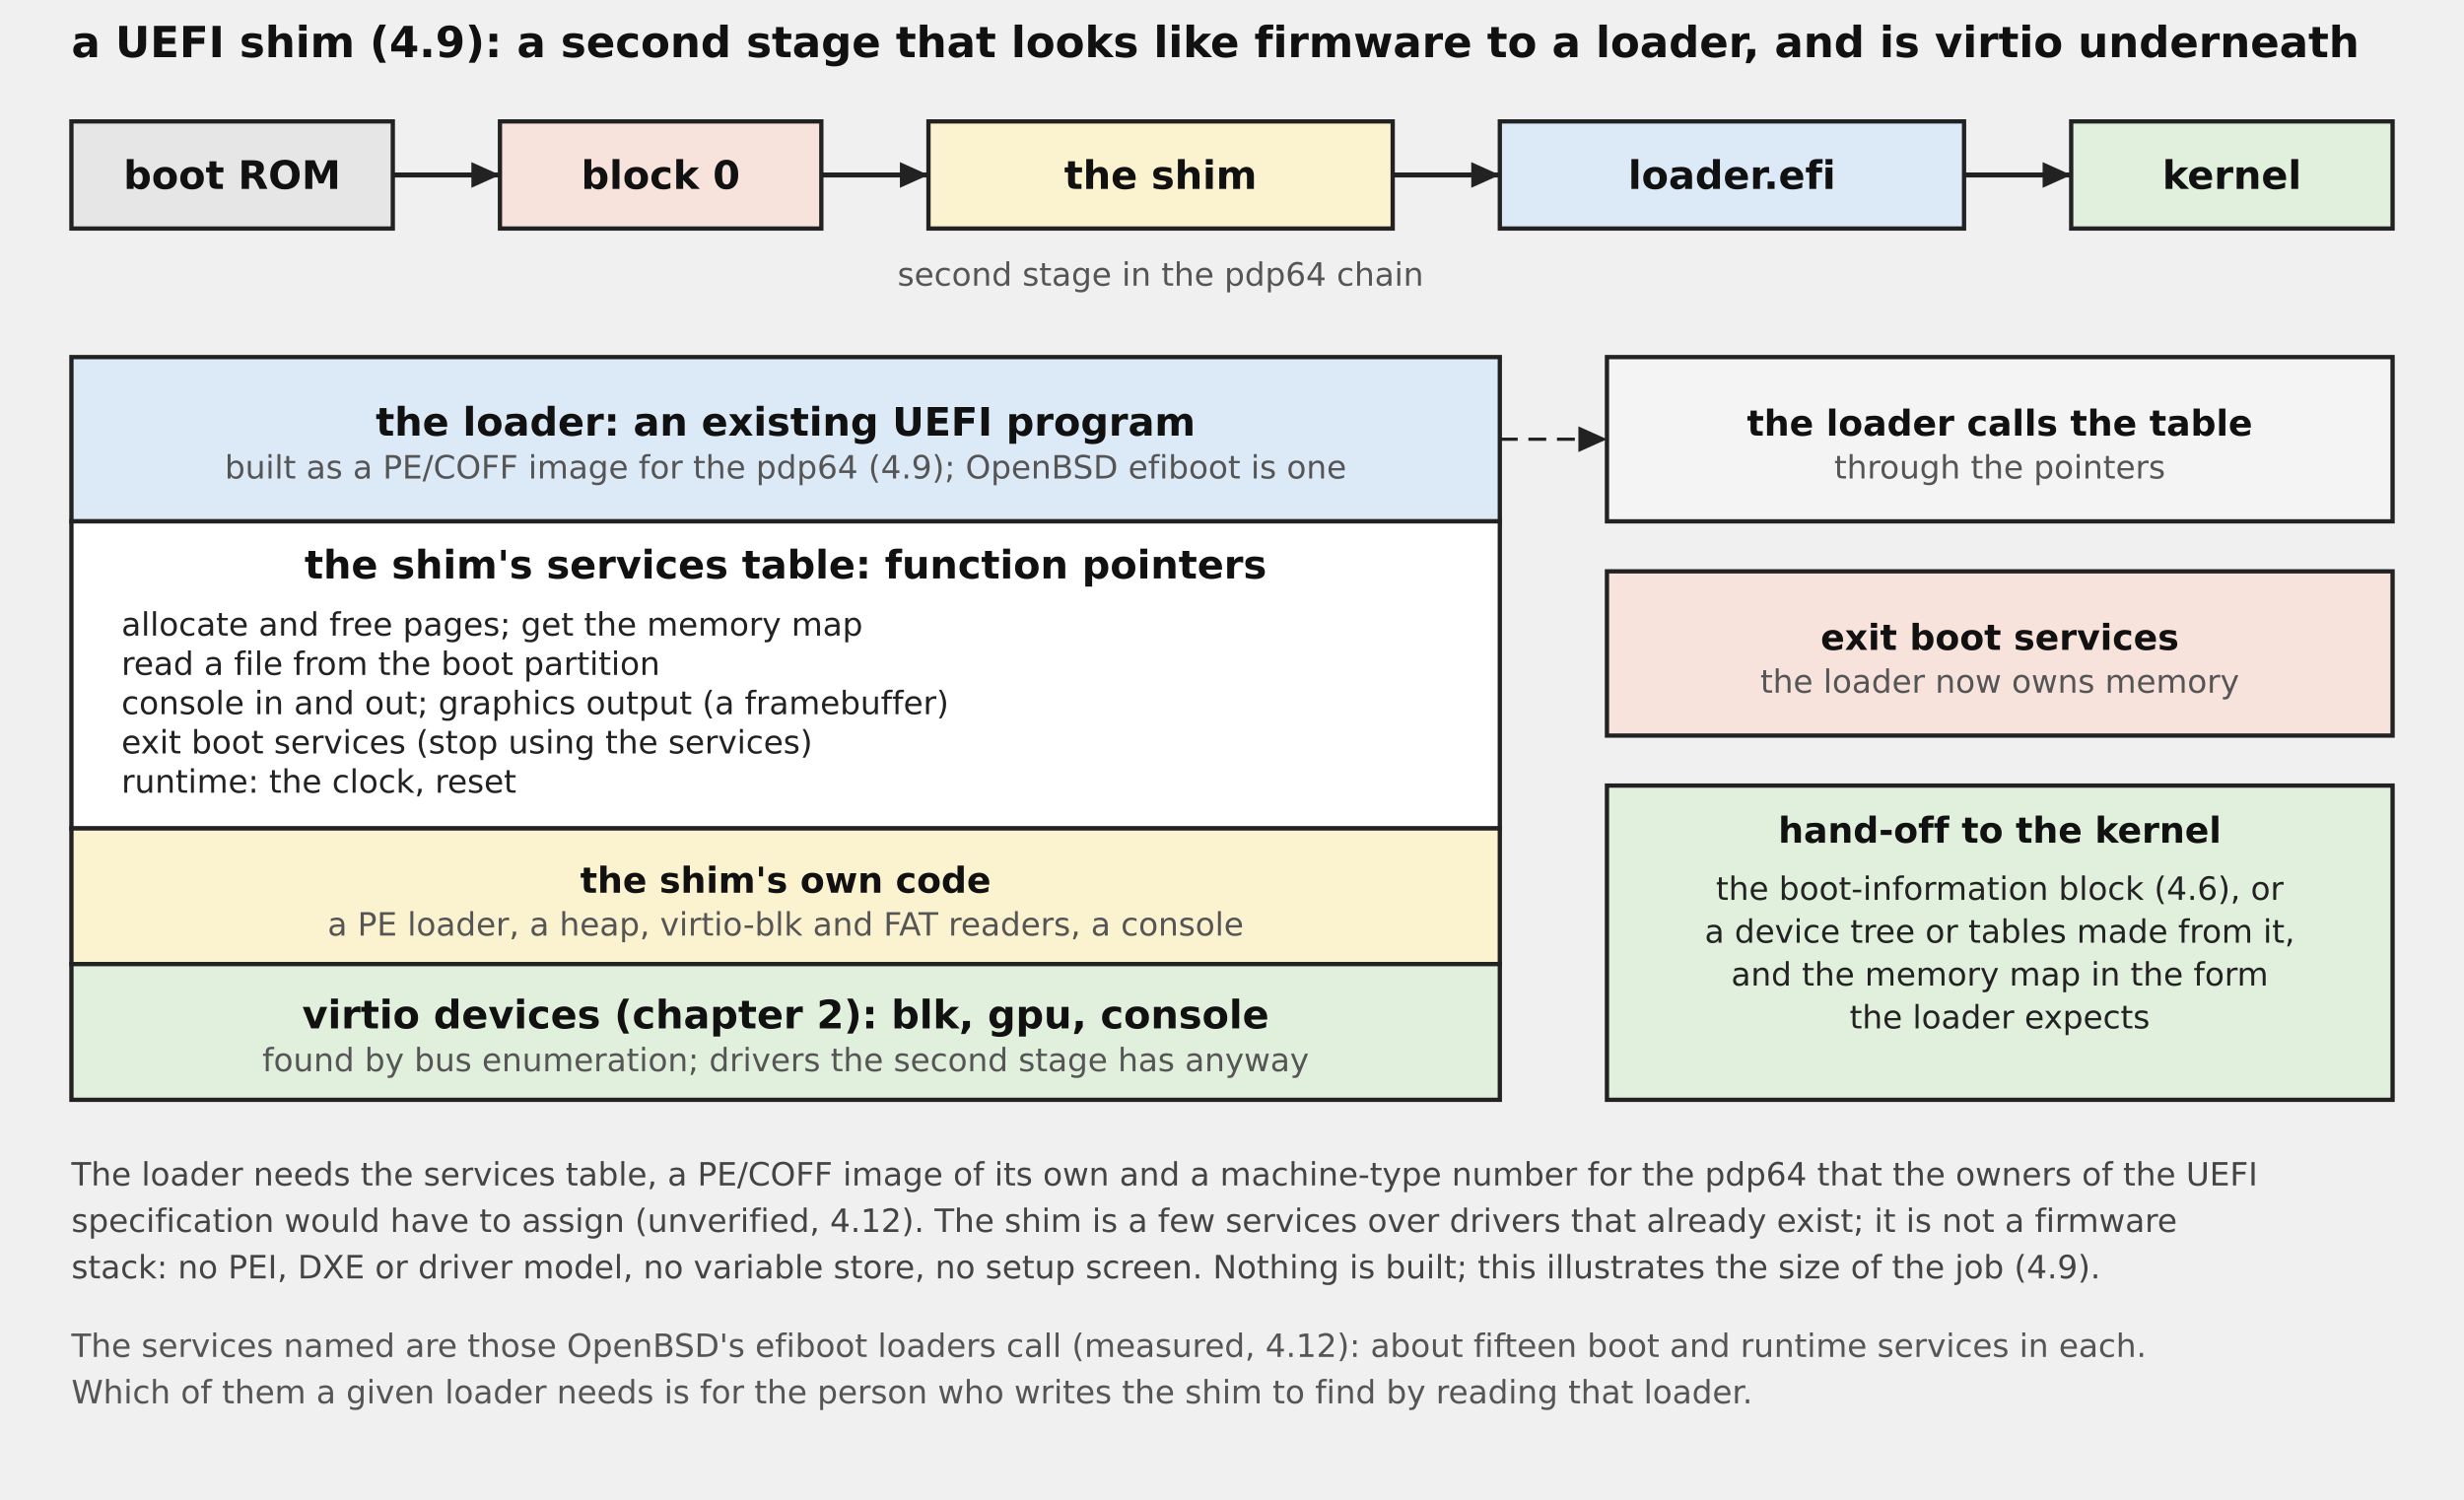
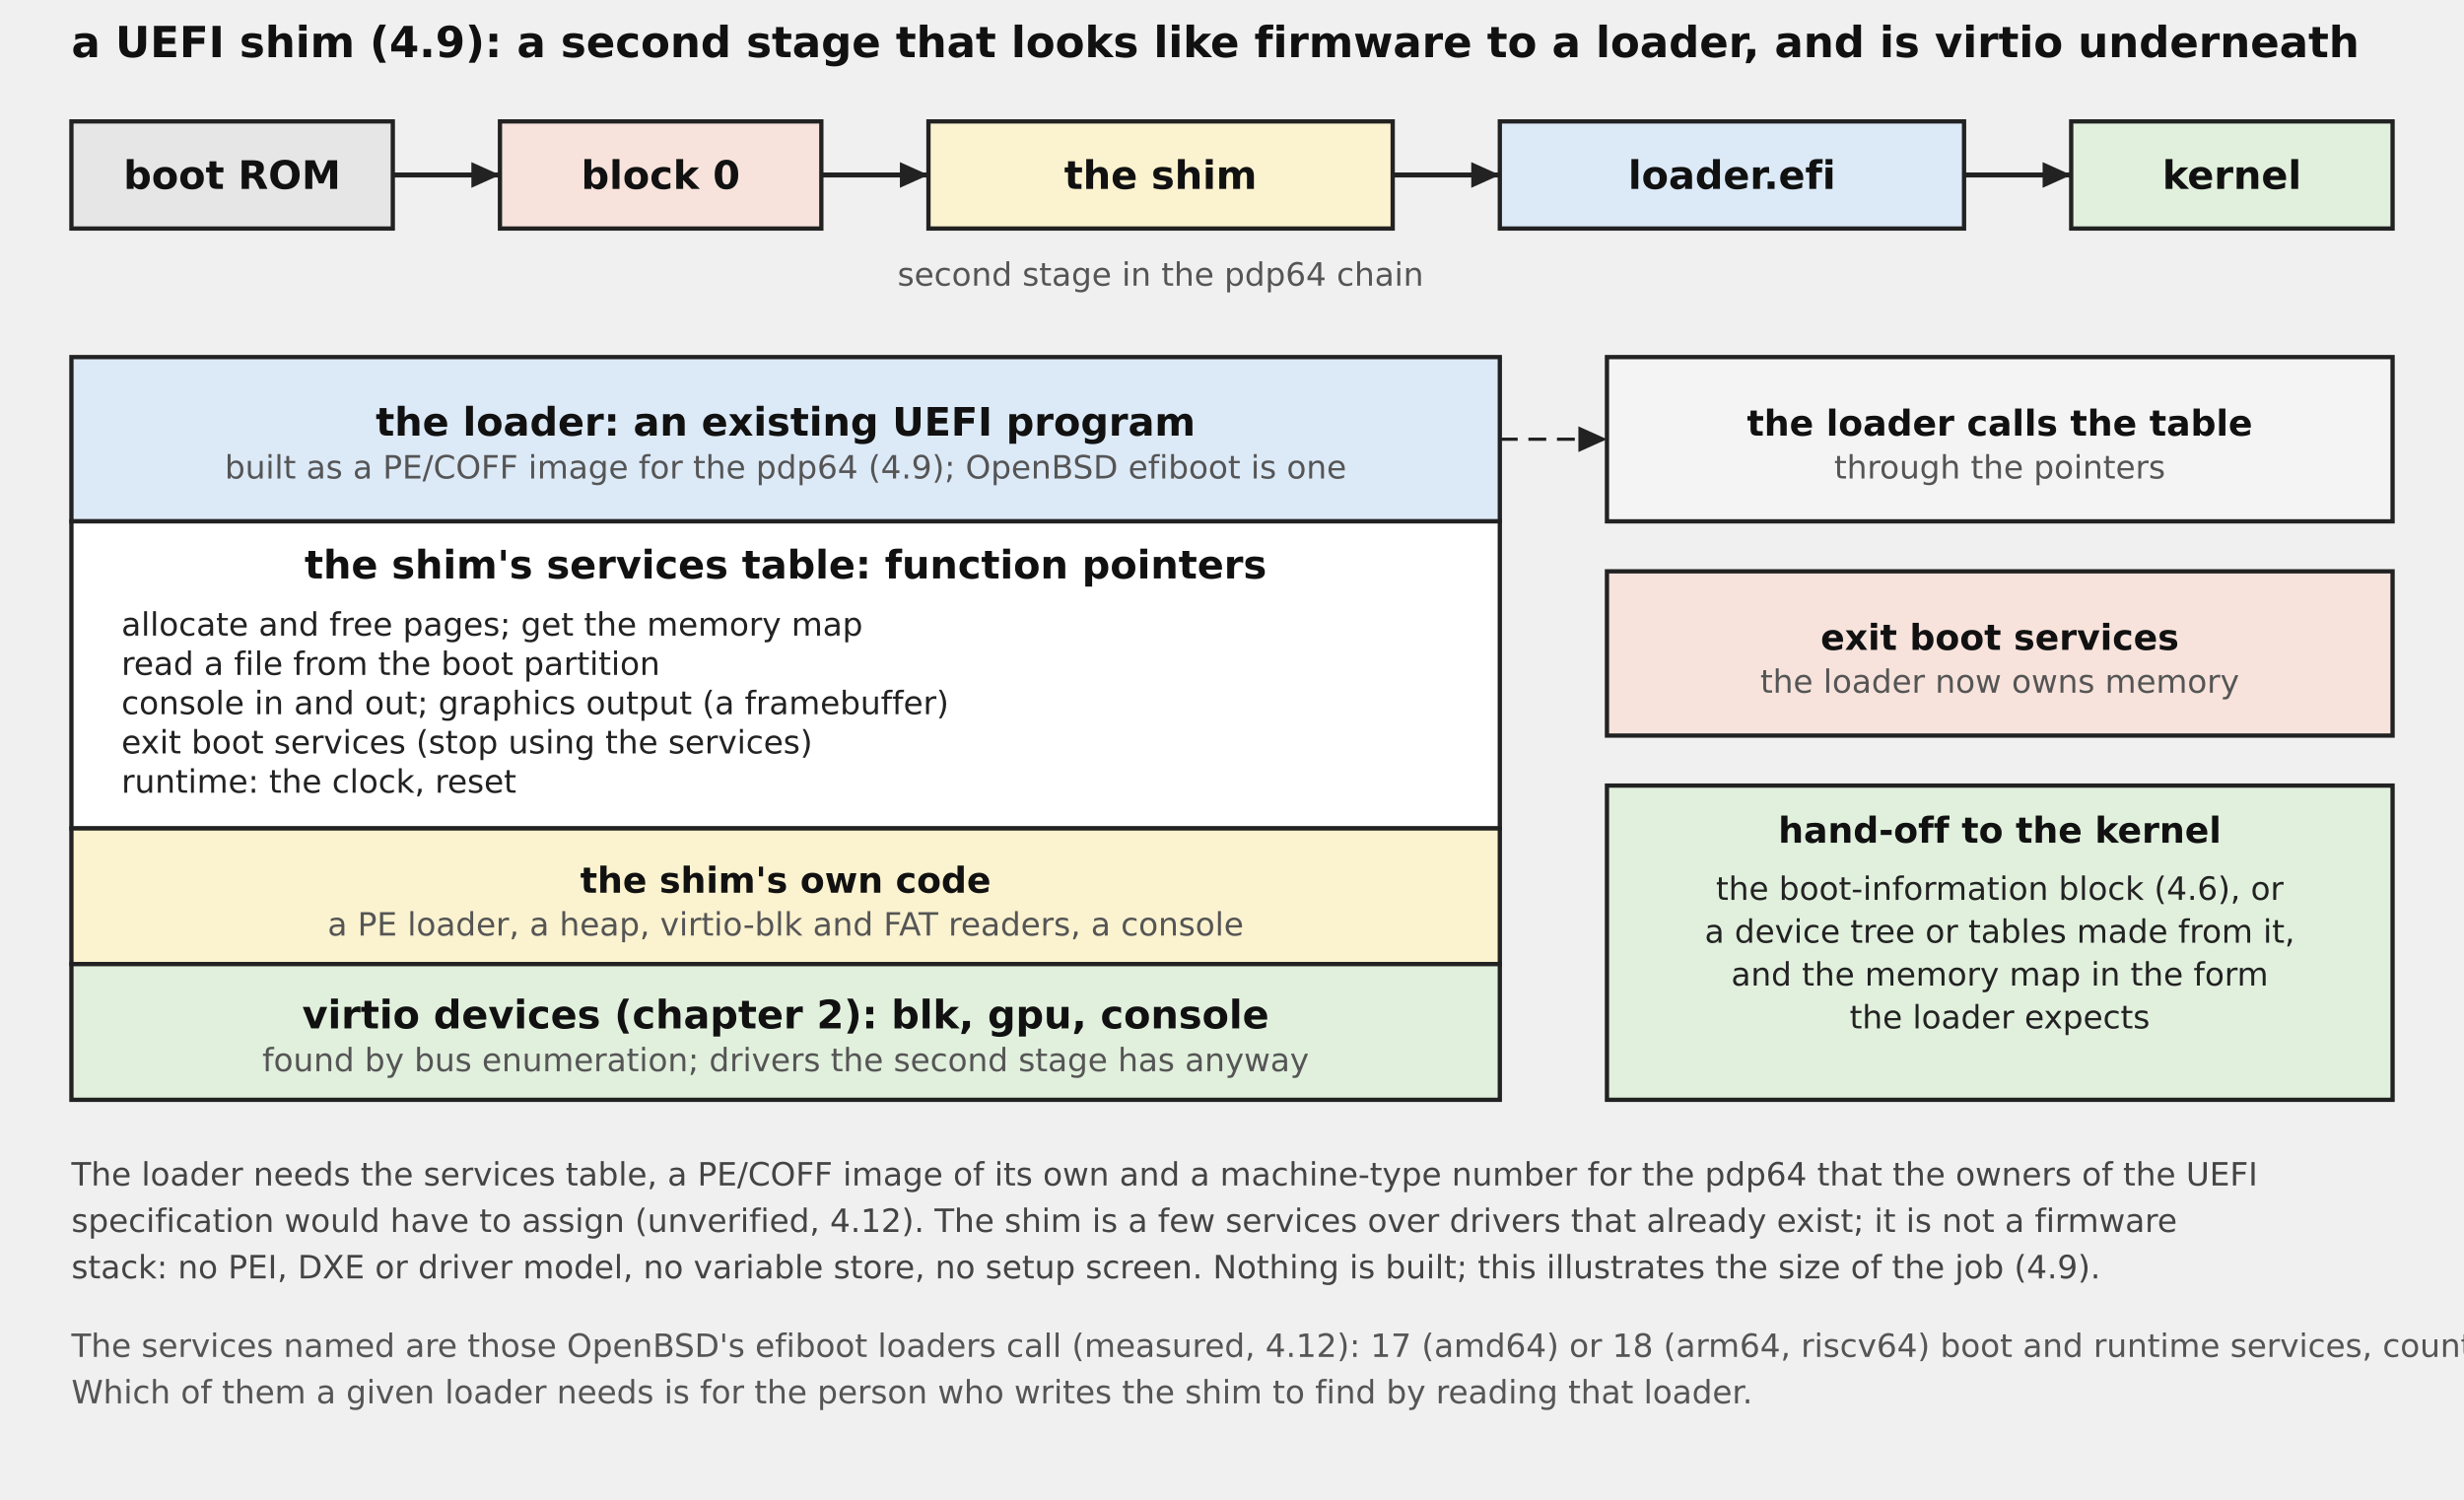
<svg xmlns="http://www.w3.org/2000/svg" width="690" height="420" viewBox="0 0 690 420" font-family="DejaVu Sans, sans-serif">
  <text x="20.0" y="16.0" font-size="12" text-anchor="start" fill="#111" font-family="DejaVu Sans, sans-serif" font-weight="bold">a UEFI shim (4.9): a second stage that looks like firmware to a loader, and is virtio underneath</text>
  <rect x="20.0" y="34.0" width="90.0" height="30.0" fill="#e6e6e6" stroke="#222" stroke-width="1.2" />
  <text x="65.0" y="52.9" font-size="11" text-anchor="middle" fill="#111" font-family="DejaVu Sans, sans-serif" font-weight="bold">boot ROM</text>
  <rect x="140.0" y="34.0" width="90.0" height="30.0" fill="#f7e3dc" stroke="#222" stroke-width="1.2" />
  <text x="185.0" y="52.9" font-size="11" text-anchor="middle" fill="#111" font-family="DejaVu Sans, sans-serif" font-weight="bold">block 0</text>
  <rect x="260.0" y="34.0" width="130.0" height="30.0" fill="#fbf2cf" stroke="#222" stroke-width="1.2" />
  <text x="325.0" y="52.9" font-size="11" text-anchor="middle" fill="#111" font-family="DejaVu Sans, sans-serif" font-weight="bold">the shim</text>
  <rect x="420.0" y="34.0" width="130.0" height="30.0" fill="#dce9f7" stroke="#222" stroke-width="1.2" />
  <text x="485.0" y="52.9" font-size="11" text-anchor="middle" fill="#111" font-family="DejaVu Sans, sans-serif" font-weight="bold">loader.efi</text>
  <rect x="580.0" y="34.0" width="90.0" height="30.0" fill="#e1f0dd" stroke="#222" stroke-width="1.2" />
  <text x="625.0" y="52.9" font-size="11" text-anchor="middle" fill="#111" font-family="DejaVu Sans, sans-serif" font-weight="bold">kernel</text>
  <path d="M110.0,49.0 L140.0,49.0" fill="none" stroke="#222" stroke-width="1.4" />
  <polygon points="140.0,49.0 132.0,52.6 132.0,45.4" fill="#222" />
  <path d="M230.0,49.0 L260.0,49.0" fill="none" stroke="#222" stroke-width="1.4" />
  <polygon points="260.0,49.0 252.0,52.6 252.0,45.4" fill="#222" />
  <path d="M390.0,49.0 L420.0,49.0" fill="none" stroke="#222" stroke-width="1.4" />
  <polygon points="420.0,49.0 412.0,52.6 412.0,45.4" fill="#222" />
  <path d="M550.0,49.0 L580.0,49.0" fill="none" stroke="#222" stroke-width="1.4" />
  <polygon points="580.0,49.0 572.0,52.6 572.0,45.4" fill="#222" />
  <text x="325.0" y="80.0" font-size="9" text-anchor="middle" fill="#555" font-family="DejaVu Sans, sans-serif">second stage in the pdp64 chain</text>
  <rect x="20.0" y="100.0" width="400.0" height="46.0" fill="#dce9f7" stroke="#222" stroke-width="1.2" />
  <text x="220.0" y="122.0" font-size="11" text-anchor="middle" fill="#111" font-family="DejaVu Sans, sans-serif" font-weight="bold">the loader: an existing UEFI program</text>
  <text x="220.0" y="134.0" font-size="9" text-anchor="middle" fill="#555" font-family="DejaVu Sans, sans-serif">built as a PE/COFF image for the pdp64 (4.9); OpenBSD efiboot is one</text>
  <rect x="20.0" y="146.0" width="400.0" height="86.0" fill="#fff" stroke="#222" stroke-width="1.2" />
  <text x="220.0" y="162.0" font-size="11" text-anchor="middle" fill="#111" font-family="DejaVu Sans, sans-serif" font-weight="bold">the shim's services table: function pointers</text>
  <text x="34.0" y="178.0" font-size="9" text-anchor="start" fill="#222" font-family="DejaVu Sans, sans-serif">allocate and free pages; get the memory map</text>
  <text x="34.0" y="189.0" font-size="9" text-anchor="start" fill="#222" font-family="DejaVu Sans, sans-serif">read a file from the boot partition</text>
  <text x="34.0" y="200.0" font-size="9" text-anchor="start" fill="#222" font-family="DejaVu Sans, sans-serif">console in and out; graphics output (a framebuffer)</text>
  <text x="34.0" y="211.0" font-size="9" text-anchor="start" fill="#222" font-family="DejaVu Sans, sans-serif">exit boot services (stop using the services)</text>
  <text x="34.0" y="222.0" font-size="9" text-anchor="start" fill="#222" font-family="DejaVu Sans, sans-serif">runtime: the clock, reset</text>
  <rect x="20.0" y="232.0" width="400.0" height="38.0" fill="#fbf2cf" stroke="#222" stroke-width="1.2" />
  <text x="220.0" y="250.0" font-size="10" text-anchor="middle" fill="#111" font-family="DejaVu Sans, sans-serif" font-weight="bold">the shim's own code</text>
  <text x="220.0" y="262.0" font-size="9" text-anchor="middle" fill="#555" font-family="DejaVu Sans, sans-serif">a PE loader, a heap, virtio-blk and FAT readers, a console</text>
  <rect x="20.0" y="270.0" width="400.0" height="38.0" fill="#e1f0dd" stroke="#222" stroke-width="1.2" />
  <text x="220.0" y="288.0" font-size="11" text-anchor="middle" fill="#111" font-family="DejaVu Sans, sans-serif" font-weight="bold">virtio devices (chapter 2): blk, gpu, console</text>
  <text x="220.0" y="300.0" font-size="9" text-anchor="middle" fill="#555" font-family="DejaVu Sans, sans-serif">found by bus enumeration; drivers the second stage has anyway</text>
  <rect x="450.0" y="100.0" width="220.0" height="46.0" fill="#f4f4f4" stroke="#222" stroke-width="1.2" />
  <text x="560.0" y="122.0" font-size="10" text-anchor="middle" fill="#111" font-family="DejaVu Sans, sans-serif" font-weight="bold">the loader calls the table</text>
  <text x="560.0" y="134.0" font-size="9" text-anchor="middle" fill="#555" font-family="DejaVu Sans, sans-serif">through the pointers</text>
  <path d="M420.0,123.0 L450.0,123.0" fill="none" stroke="#222" stroke-width="0.9" stroke-dasharray="5 3" />
  <polygon points="450.0,123.0 442.0,126.6 442.0,119.4" fill="#222" />
  <rect x="450.0" y="160.0" width="220.0" height="46.0" fill="#f7e3dc" stroke="#222" stroke-width="1.2" />
  <text x="560.0" y="182.0" font-size="10" text-anchor="middle" fill="#111" font-family="DejaVu Sans, sans-serif" font-weight="bold">exit boot services</text>
  <text x="560.0" y="194.0" font-size="9" text-anchor="middle" fill="#555" font-family="DejaVu Sans, sans-serif">the loader now owns memory</text>
  <rect x="450.0" y="220.0" width="220.0" height="88.0" fill="#e1f0dd" stroke="#222" stroke-width="1.2" />
  <text x="560.0" y="236.0" font-size="10" text-anchor="middle" fill="#111" font-family="DejaVu Sans, sans-serif" font-weight="bold">hand-off to the kernel</text>
  <text x="560.0" y="252.0" font-size="9" text-anchor="middle" fill="#222" font-family="DejaVu Sans, sans-serif">the boot-information block (4.6), or</text>
  <text x="560.0" y="264.0" font-size="9" text-anchor="middle" fill="#222" font-family="DejaVu Sans, sans-serif">a device tree or tables made from it,</text>
  <text x="560.0" y="276.0" font-size="9" text-anchor="middle" fill="#222" font-family="DejaVu Sans, sans-serif">and the memory map in the form</text>
  <text x="560.0" y="288.0" font-size="9" text-anchor="middle" fill="#222" font-family="DejaVu Sans, sans-serif">the loader expects</text>
  <text x="20.0" y="332.0" font-size="9" text-anchor="start" fill="#444" font-family="DejaVu Sans, sans-serif">The loader needs the services table, a PE/COFF image of its own and a machine-type number for the pdp64 that the owners of the UEFI</text>
  <text x="20.0" y="345.0" font-size="9" text-anchor="start" fill="#444" font-family="DejaVu Sans, sans-serif">specification would have to assign (unverified, 4.12).  The shim is a few services over drivers that already exist; it is not a firmware</text>
  <text x="20.0" y="358.0" font-size="9" text-anchor="start" fill="#444" font-family="DejaVu Sans, sans-serif">stack: no PEI, DXE or driver model, no variable store, no setup screen.  Nothing is built; this illustrates the size of the job (4.9).</text>
-   <text x="20.0" y="380.0" font-size="9" text-anchor="start" fill="#555" font-family="DejaVu Sans, sans-serif">The services named are those OpenBSD's efiboot loaders call (measured, 4.12): about fifteen boot and runtime services in each.</text>
+   <text x="20.0" y="380.0" font-size="9" text-anchor="start" fill="#555" font-family="DejaVu Sans, sans-serif">The services named are those OpenBSD's efiboot loaders call (measured, 4.12): 17 (amd64) or 18 (arm64, riscv64) boot and runtime services, counted.</text>
  <text x="20.0" y="393.0" font-size="9" text-anchor="start" fill="#555" font-family="DejaVu Sans, sans-serif">Which of them a given loader needs is for the person who writes the shim to find by reading that loader.</text>
</svg>
